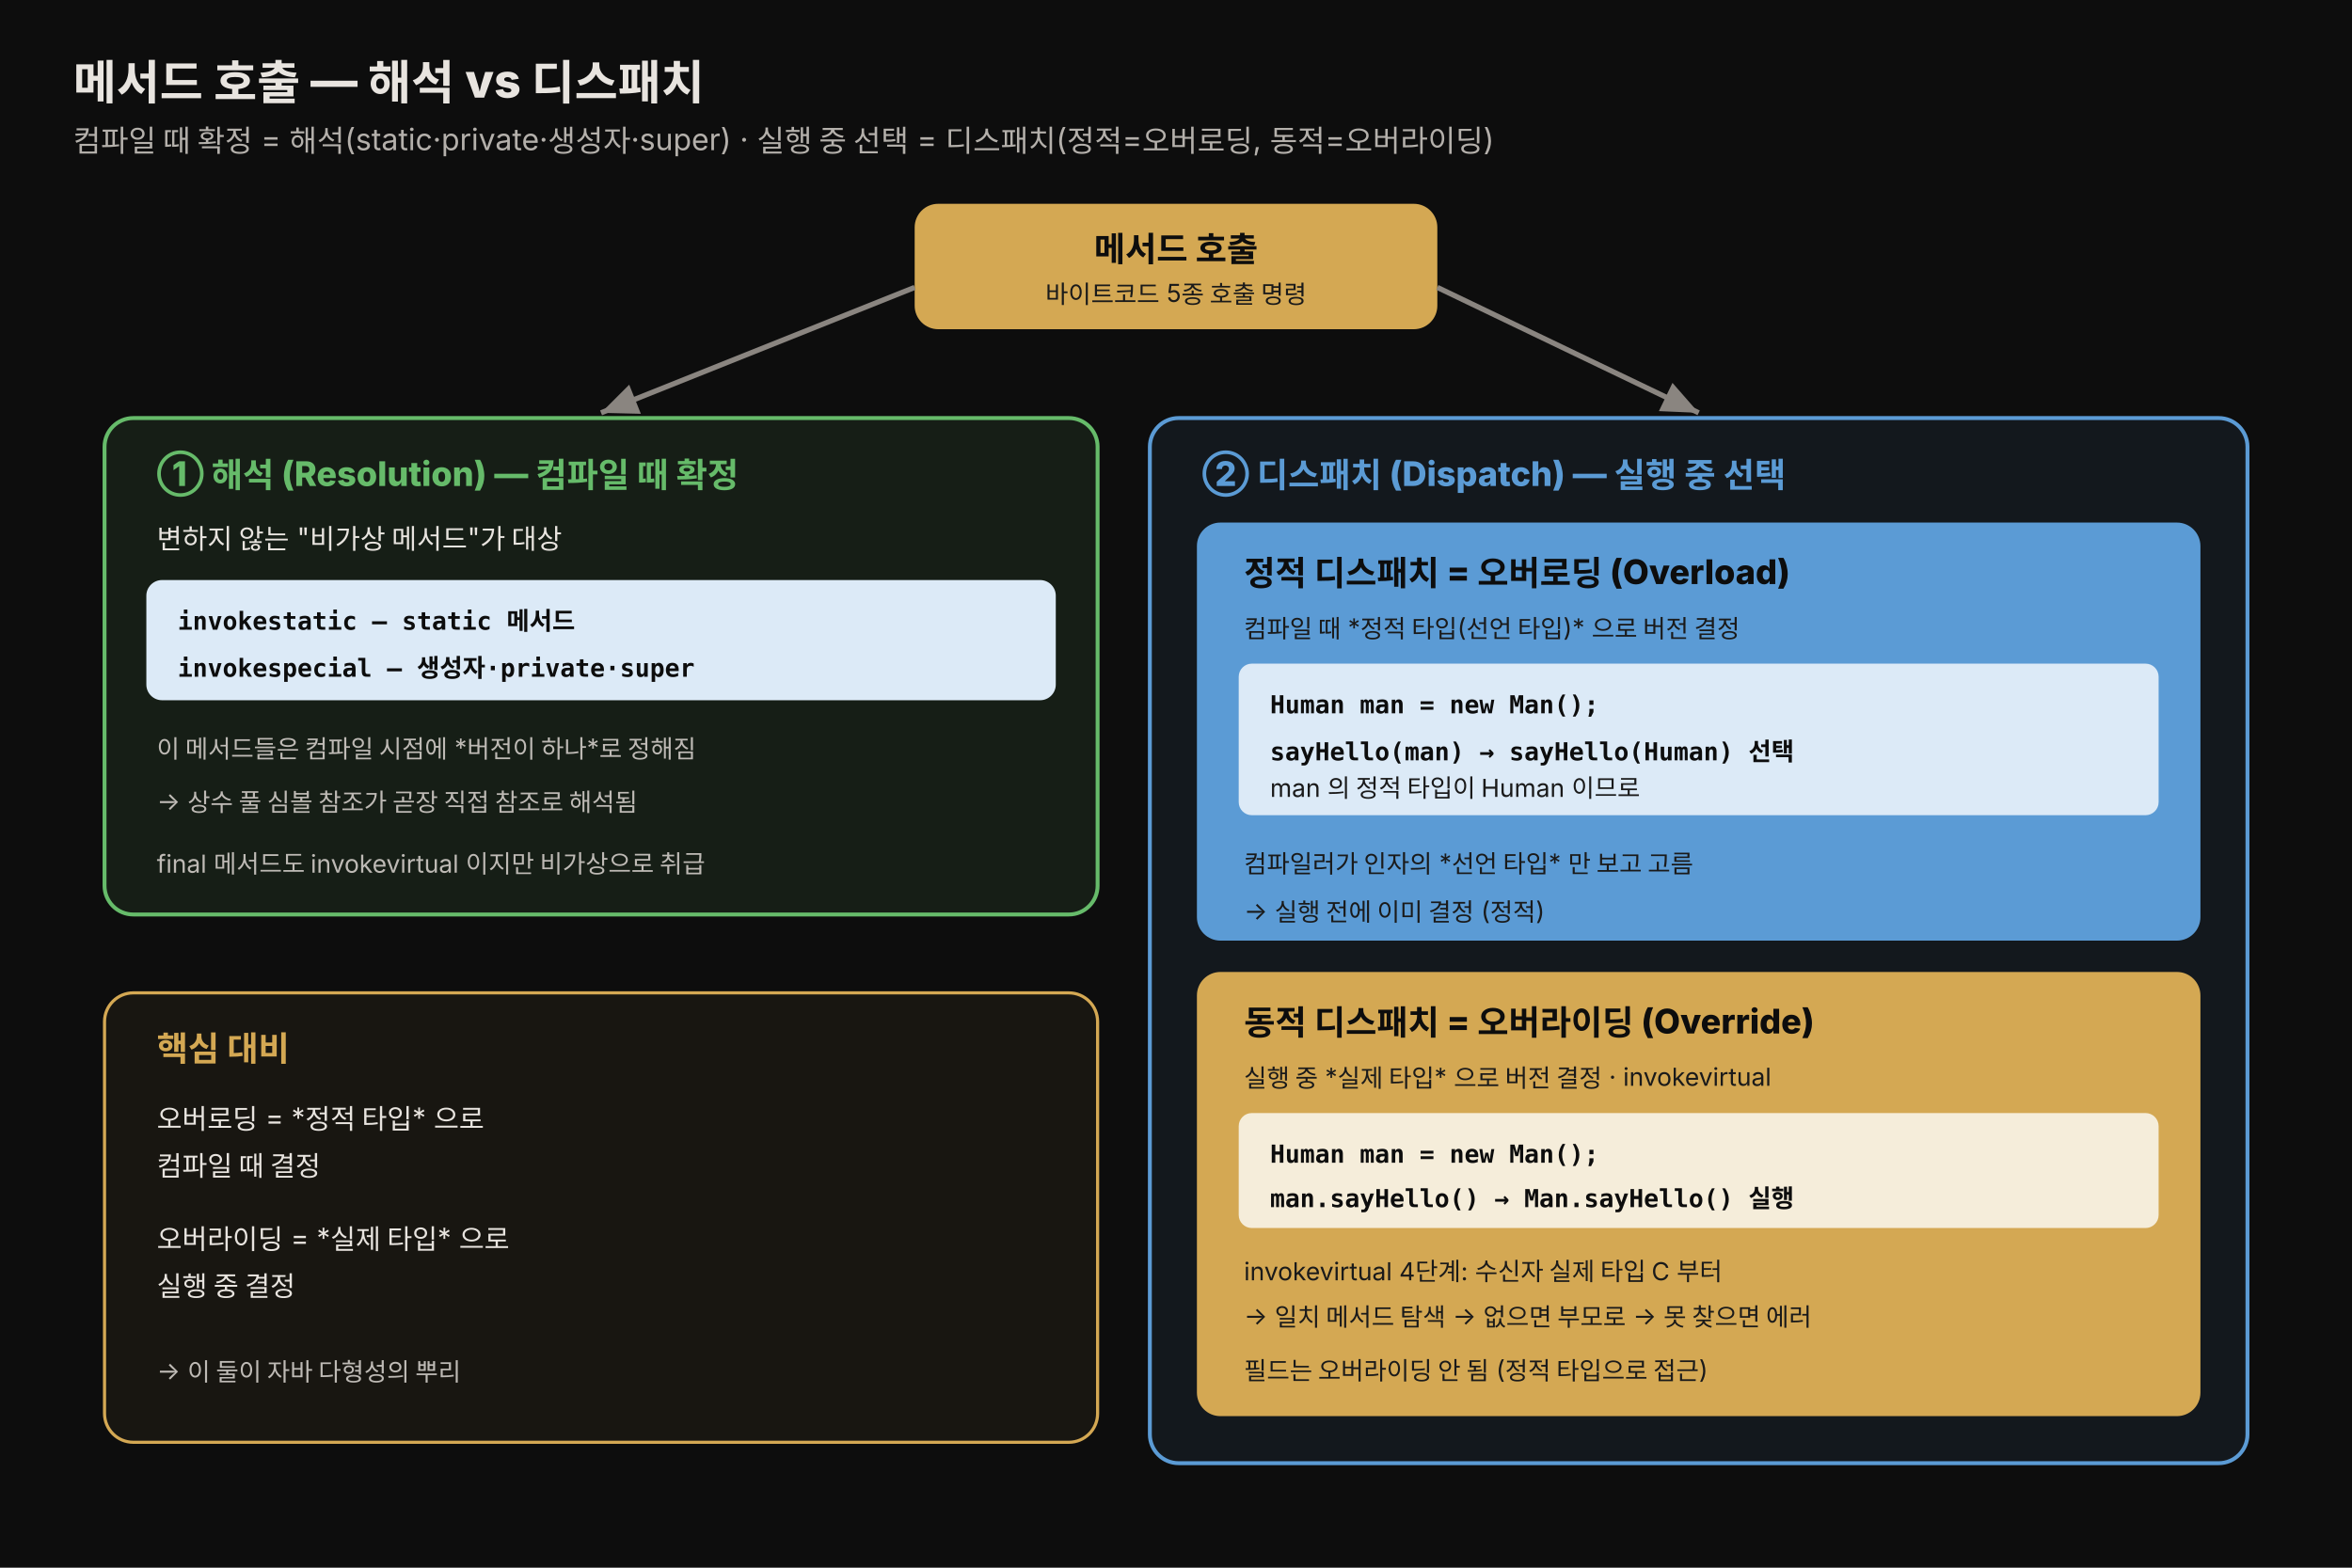
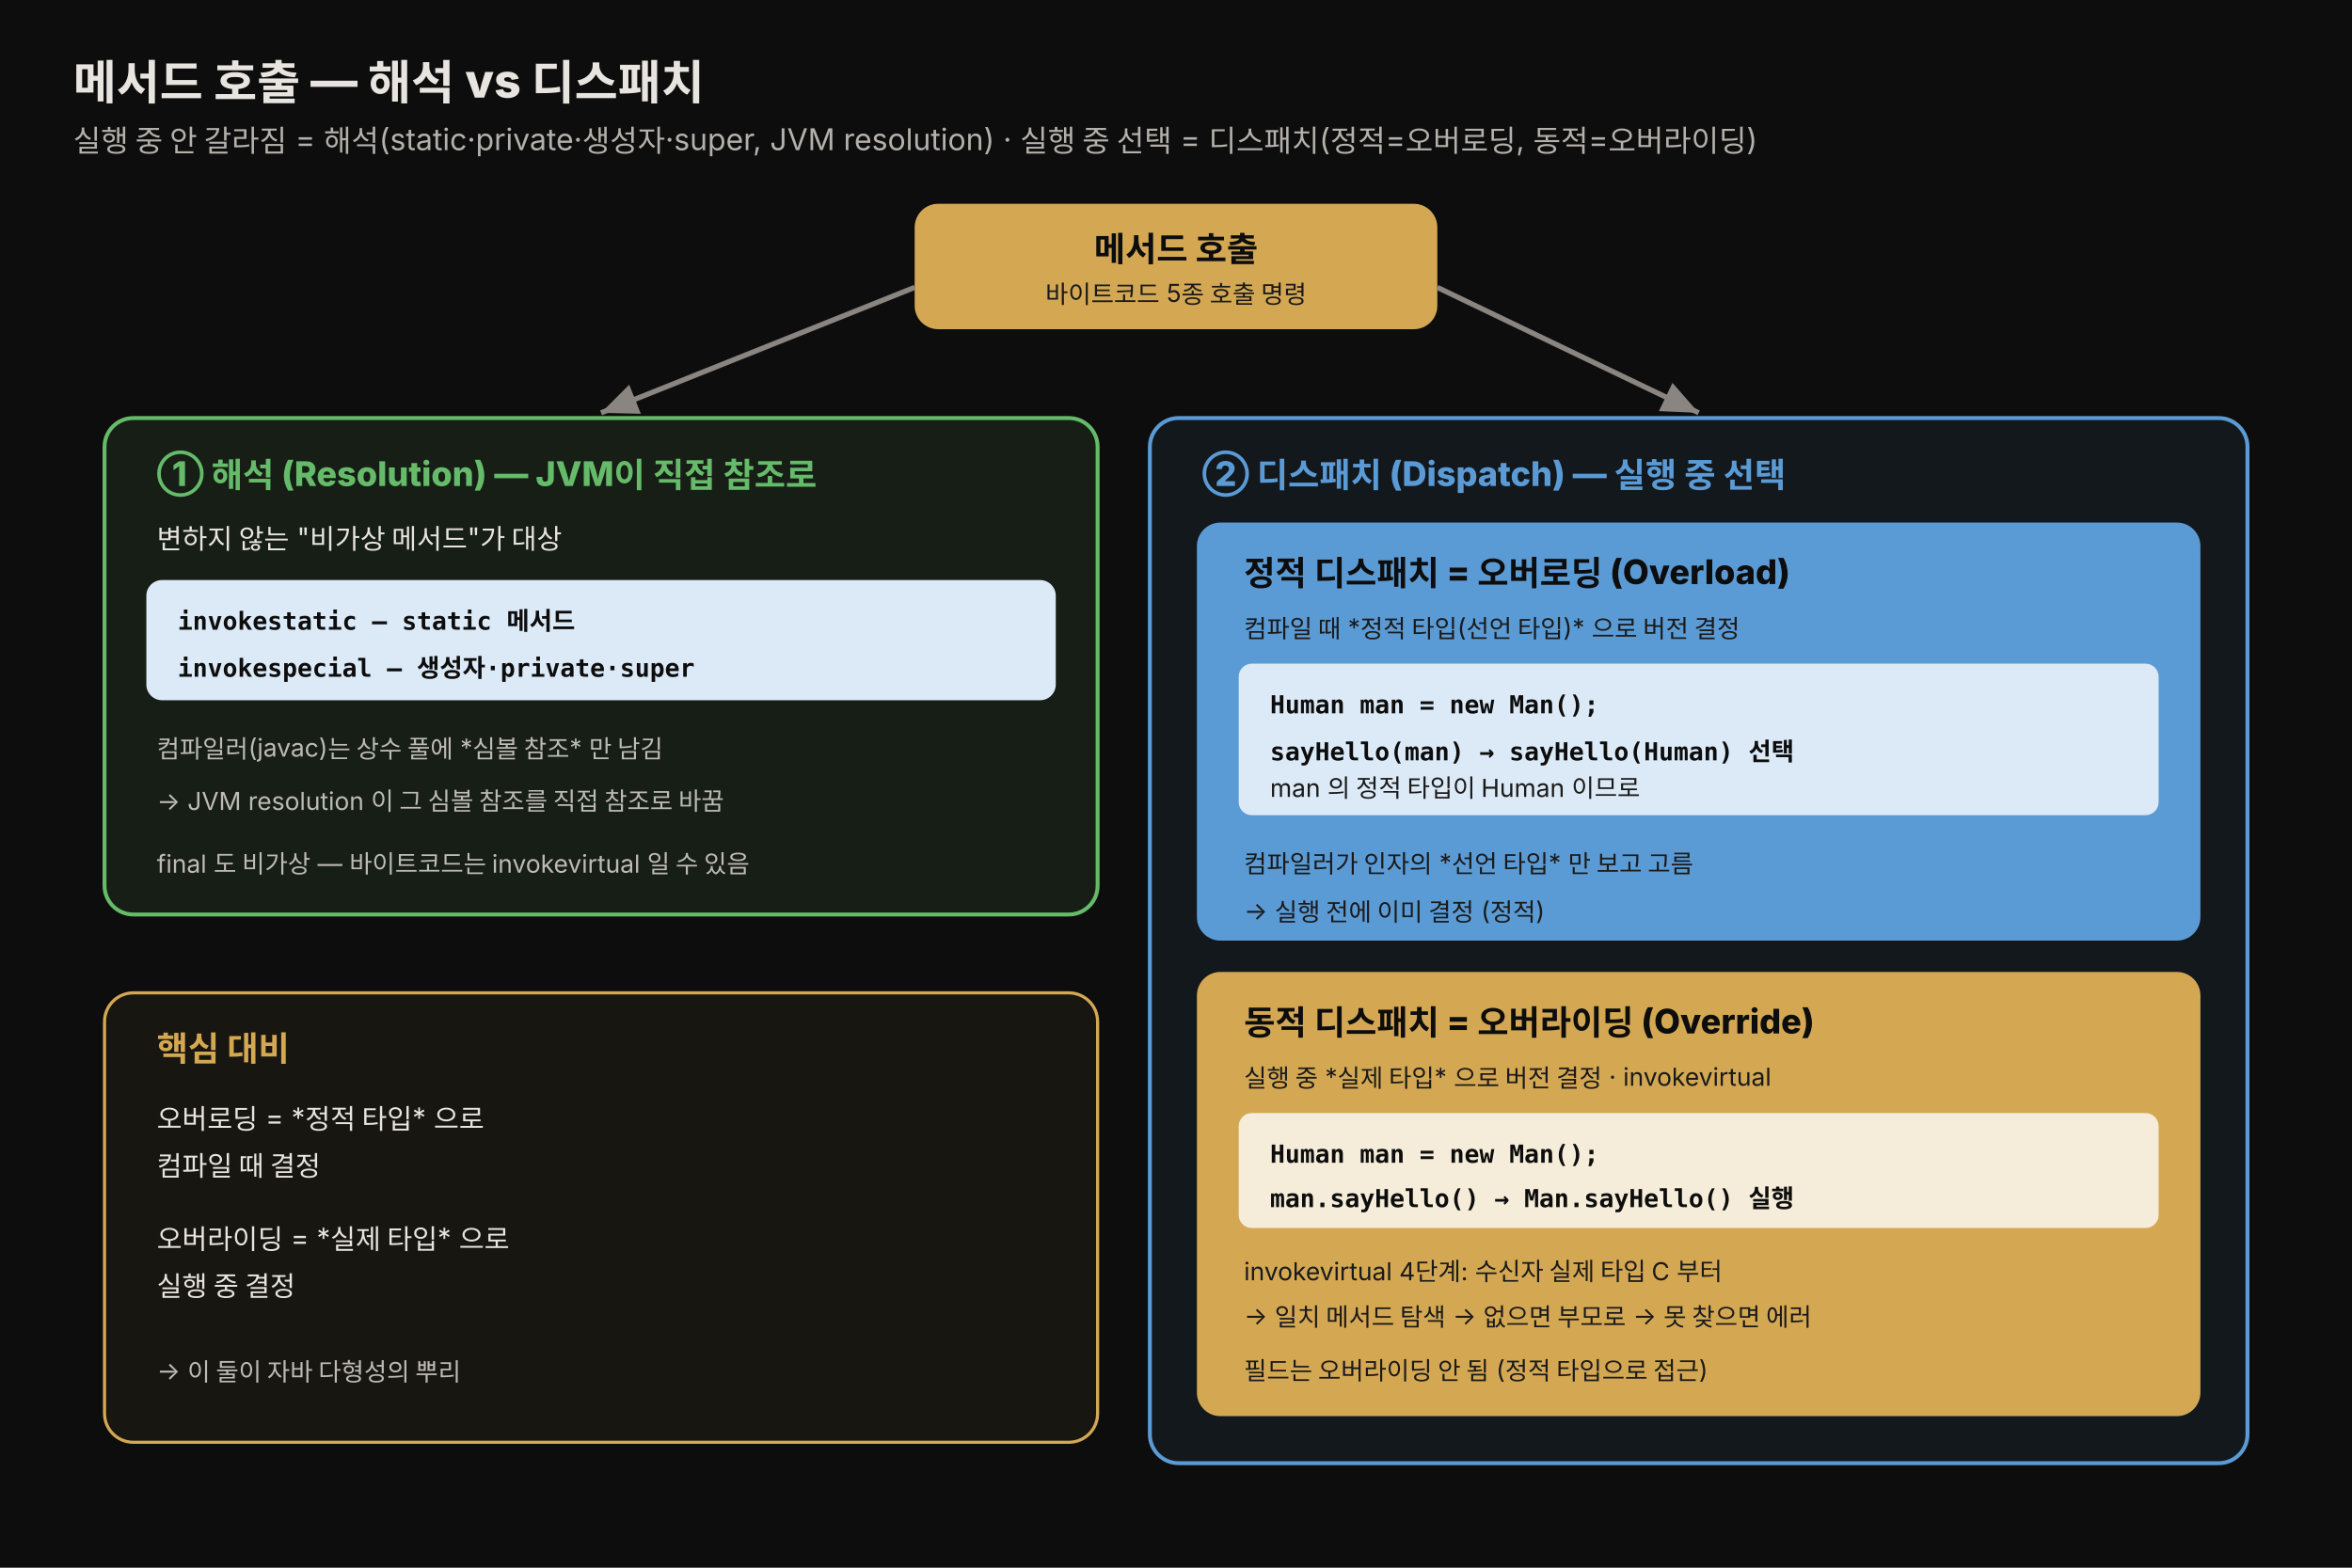
<svg xmlns="http://www.w3.org/2000/svg" viewBox="0 0 900 600" width="100%" role="img" font-family="'Pretendard', -apple-system, 'Apple SD Gothic Neo', 'Noto Sans KR', sans-serif">
  <defs>
    <style>
      .title { font-size: 18px; font-weight: 800; fill: #e8e4df; }
      .sub   { font-size: 11.5px; fill: rgb(180,176,171); }
      .h     { font-size: 13px; font-weight: 800; fill: #0d0d0d; }
      .item  { font-size: 10.5px; fill: #e8e4df; }
      .note  { font-size: 9.5px; fill: rgb(190,186,181); }
      .mono  { font-size: 9.5px; font-family: 'JetBrains Mono', monospace; fill: rgb(212,168,83); font-weight: 700; }
    </style>
    <marker id="d2" markerWidth="10" markerHeight="10" refX="7" refY="3" orient="auto" markerUnits="strokeWidth">
      <path d="M0,0 L7,3 L0,6 z" fill="rgb(138,133,128)" />
    </marker>
  </defs>
  <rect x="0" y="0" width="900" height="600" fill="#0d0d0d" />
  <text x="28" y="38" class="title">메서드 호출 — 해석 vs 디스패치</text>
-   <text x="28" y="58" class="sub">컴파일 때 확정 = 해석(static·private·생성자·super) · 실행 중 선택 = 디스패치(정적=오버로딩, 동적=오버라이딩)</text>
+   <text x="28" y="58" class="sub">실행 중 안 갈라짐 = 해석(static·private·생성자·super, JVM resolution) · 실행 중 선택 = 디스패치(정적=오버로딩, 동적=오버라이딩)</text>
  <rect x="350" y="78" width="200" height="48" rx="9" fill="rgb(212,168,83)" />
  <text x="450" y="100" class="h" text-anchor="middle">메서드 호출</text>
  <text x="450" y="116" class="note" text-anchor="middle" style="fill:#1a1a1a">바이트코드 5종 호출 명령</text>
  <rect x="40" y="160" width="380" height="190" rx="11" fill="rgba(102,187,106,0.10)" stroke="#66bb6a" stroke-width="1.5" />
-   <text x="60" y="186" class="h" style="fill:#66bb6a">① 해석 (Resolution) — 컴파일 때 확정</text>
+   <text x="60" y="186" class="h" style="fill:#66bb6a">① 해석 (Resolution) — JVM이 직접 참조로</text>
  <text x="60" y="210" class="item">변하지 않는 "비가상 메서드"가 대상</text>
  <rect x="56" y="222" width="348" height="46" rx="6" fill="#dceaf7" />
  <text x="68" y="241" class="mono" style="fill:#0d0d0d">invokestatic   — static 메서드</text>
  <text x="68" y="259" class="mono" style="fill:#0d0d0d">invokespecial  — 생성자·private·super</text>
-   <text x="60" y="290" class="note">이 메서드들은 컴파일 시점에 *버전이 하나*로 정해짐</text>
-   <text x="60" y="310" class="note">→ 상수 풀 심볼 참조가 곧장 직접 참조로 해석됨</text>
-   <text x="60" y="334" class="note">final 메서드도 invokevirtual 이지만 비가상으로 취급</text>
+   <text x="60" y="290" class="note">컴파일러(javac)는 상수 풀에 *심볼 참조* 만 남김</text>
+   <text x="60" y="310" class="note">→ JVM resolution 이 그 심볼 참조를 직접 참조로 바꿈</text>
+   <text x="60" y="334" class="note">final 도 비가상 — 바이트코드는 invokevirtual 일 수 있음</text>
  <rect x="440" y="160" width="420" height="400" rx="11" fill="rgba(91,155,213,0.08)" stroke="#5b9bd5" stroke-width="1.5" />
  <text x="460" y="186" class="h" style="fill:#5b9bd5">② 디스패치 (Dispatch) — 실행 중 선택</text>
  <rect x="458" y="200" width="384" height="160" rx="9" fill="#5b9bd5" />
  <text x="476" y="224" class="h">정적 디스패치 = 오버로딩 (Overload)</text>
  <text x="476" y="244" class="note" style="fill:#1a1a1a">컴파일 때 *정적 타입(선언 타입)* 으로 버전 결정</text>
  <rect x="474" y="254" width="352" height="58" rx="5" fill="#dceaf7" />
  <text x="486" y="273" class="mono" style="fill:#0d0d0d">Human man = new Man();</text>
  <text x="486" y="291" class="mono" style="fill:#0d0d0d">sayHello(man) → sayHello(Human) 선택</text>
  <text x="486" y="305" class="note" style="fill:#1a1a1a">man 의 정적 타입이 Human 이므로</text>
  <text x="476" y="334" class="note" style="fill:#1a1a1a">컴파일러가 인자의 *선언 타입* 만 보고 고름</text>
  <text x="476" y="352" class="note" style="fill:#1a1a1a">→ 실행 전에 이미 결정 (정적)</text>
  <rect x="458" y="372" width="384" height="170" rx="9" fill="rgb(212,168,83)" />
  <text x="476" y="396" class="h">동적 디스패치 = 오버라이딩 (Override)</text>
  <text x="476" y="416" class="note" style="fill:#1a1a1a">실행 중 *실제 타입* 으로 버전 결정 · invokevirtual</text>
  <rect x="474" y="426" width="352" height="44" rx="5" fill="#f5edda" />
  <text x="486" y="445" class="mono" style="fill:#0d0d0d">Human man = new Man();</text>
  <text x="486" y="462" class="mono" style="fill:#0d0d0d">man.sayHello() → Man.sayHello() 실행</text>
  <text x="476" y="490" class="note" style="fill:#1a1a1a">invokevirtual 4단계: 수신자 실제 타입 C 부터</text>
  <text x="476" y="507" class="note" style="fill:#1a1a1a">→ 일치 메서드 탐색 → 없으면 부모로 → 못 찾으면 에러</text>
  <text x="476" y="528" class="note" style="fill:#1a1a1a">필드는 오버라이딩 안 됨 (정적 타입으로 접근)</text>
  <line x1="350" y1="110" x2="230" y2="158" stroke="rgb(138,133,128)" stroke-width="2" marker-end="url(#d2)" />
  <line x1="550" y1="110" x2="650" y2="158" stroke="rgb(138,133,128)" stroke-width="2" marker-end="url(#d2)" />
  <rect x="40" y="380" width="380" height="172" rx="11" fill="rgba(212,168,83,0.06)" stroke="rgb(212,168,83)" stroke-width="1.2" />
  <text x="60" y="406" class="h" style="fill:rgb(212,168,83)">핵심 대비</text>
  <text x="60" y="432" class="item">오버로딩 = *정적 타입* 으로</text>
  <text x="60" y="450" class="item">컴파일 때 결정</text>
  <text x="60" y="478" class="item">오버라이딩 = *실제 타입* 으로</text>
  <text x="60" y="496" class="item">실행 중 결정</text>
  <text x="60" y="528" class="note">→ 이 둘이 자바 다형성의 뿌리</text>
</svg>
